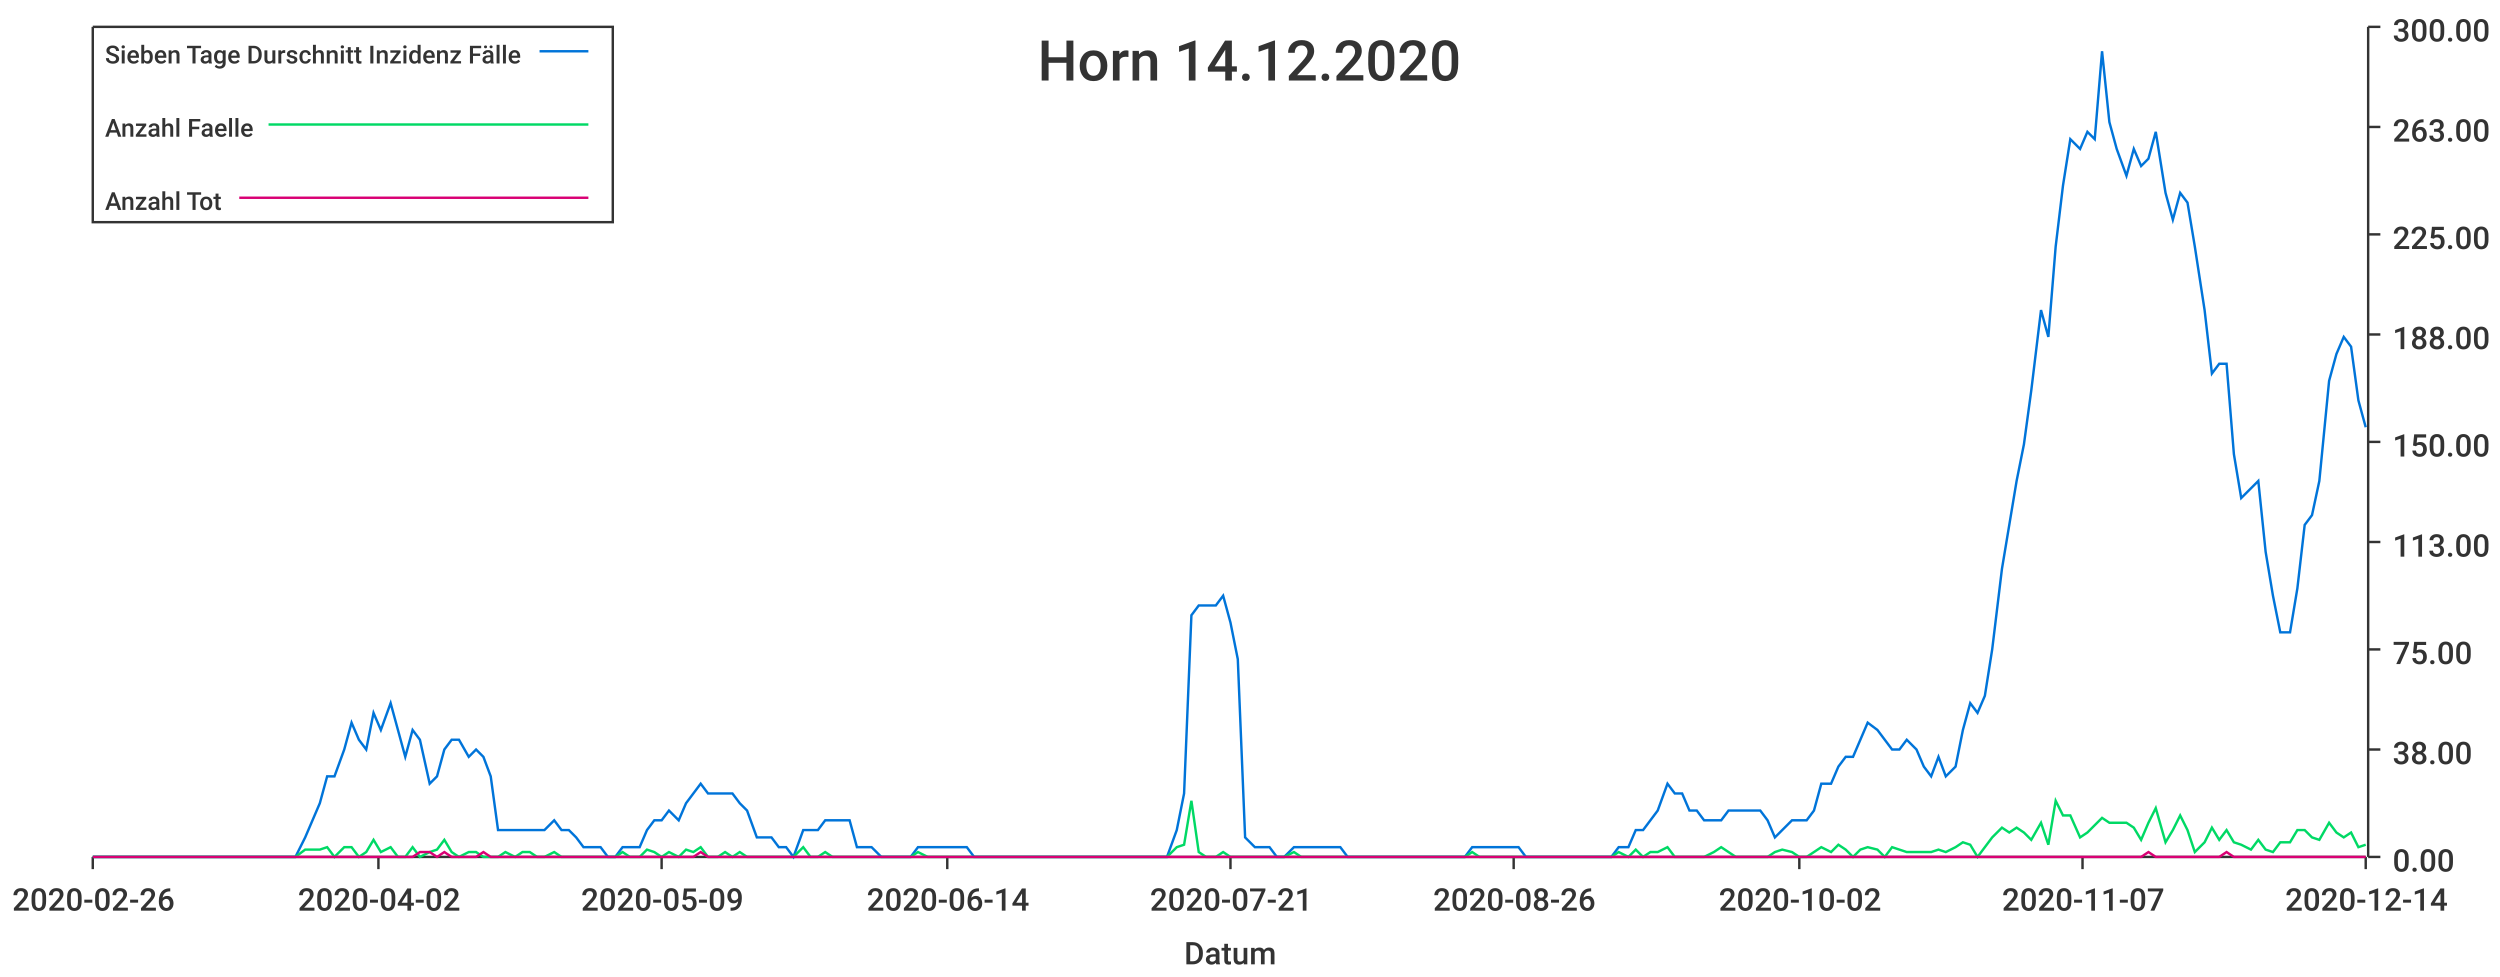
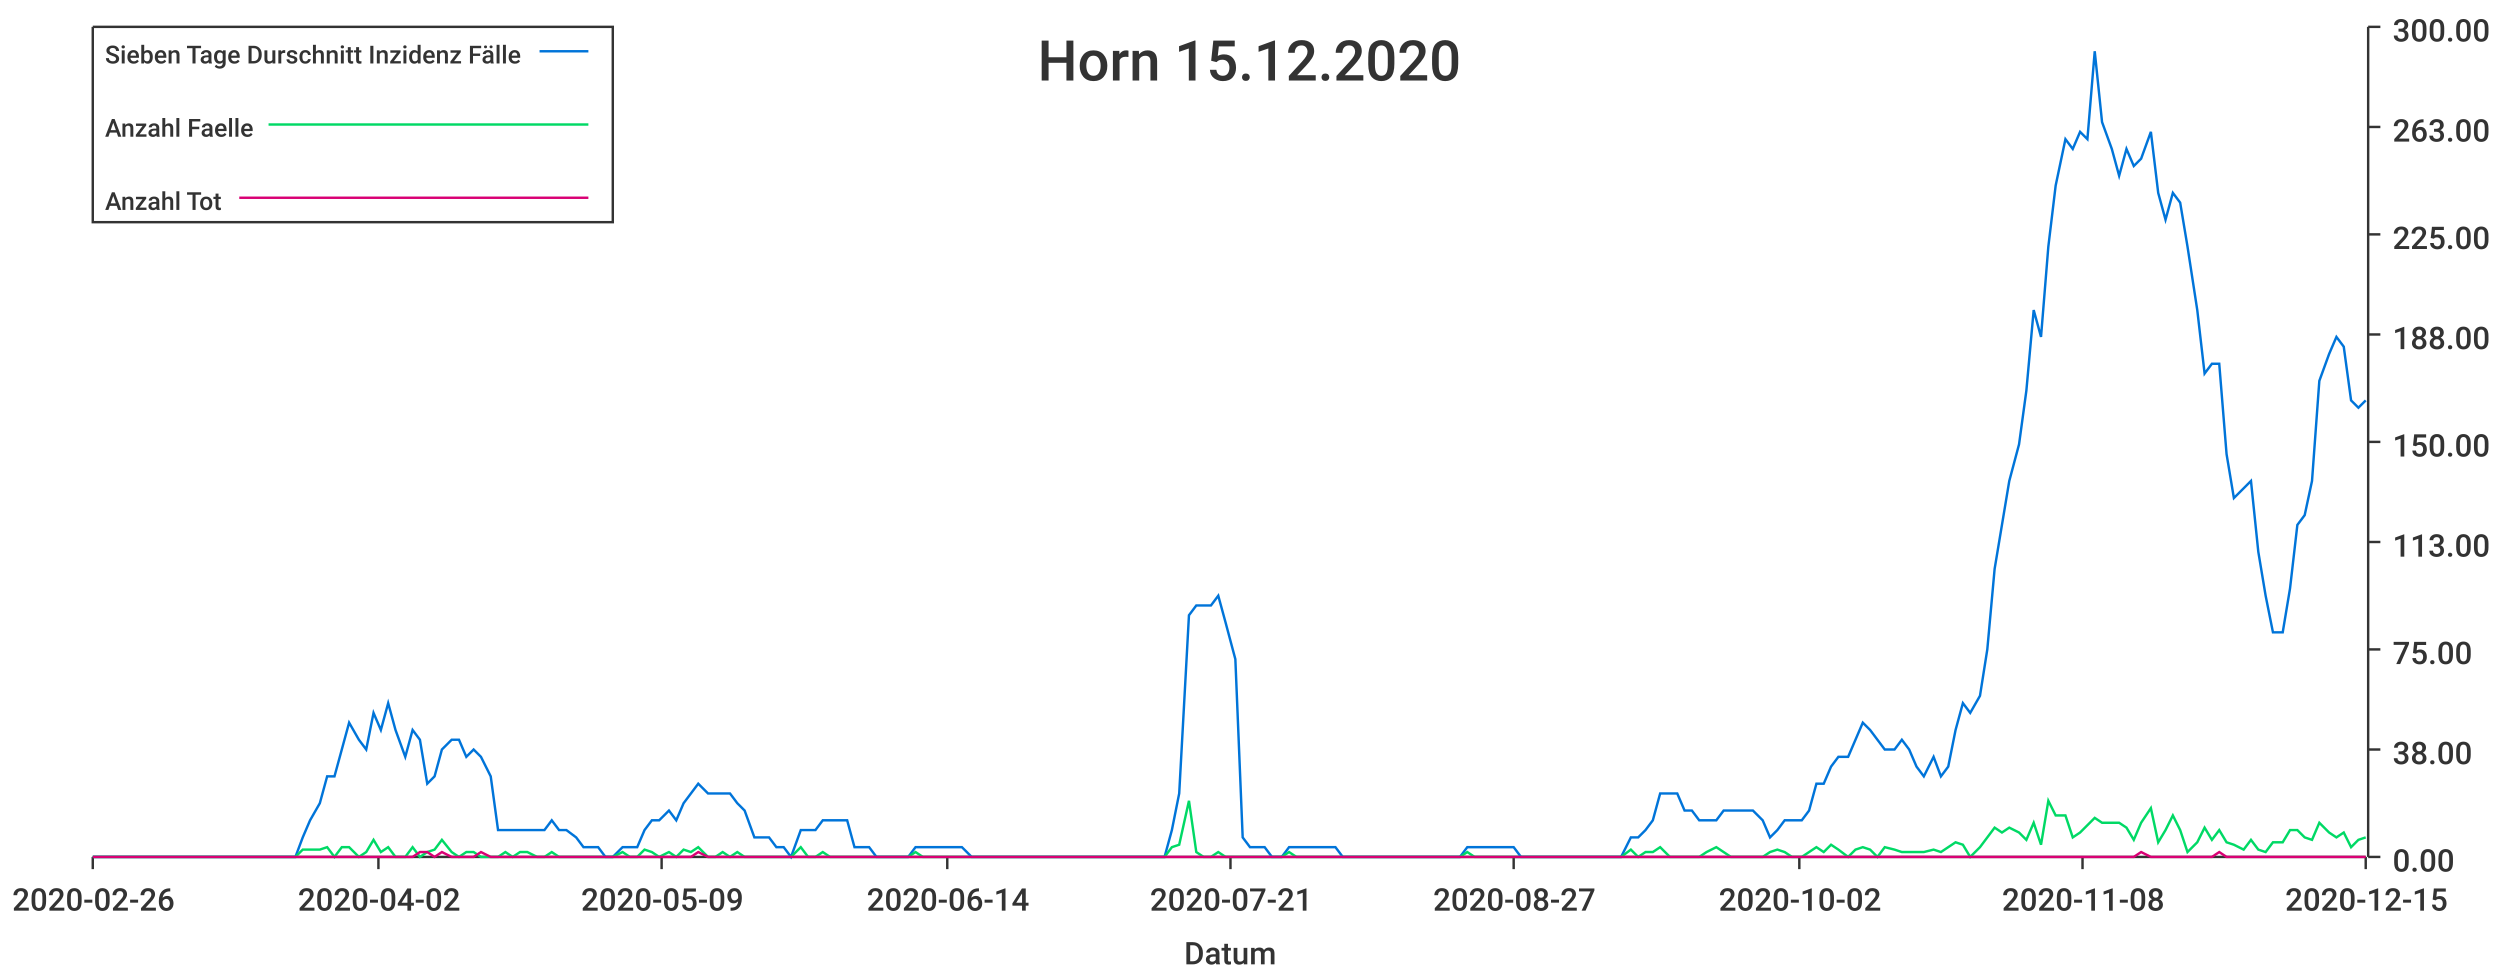
<svg xmlns="http://www.w3.org/2000/svg" width="1024" height="400">\n<path d="M 0 0 L 1024 0 L 1024 400 L 0 400 L 0 0" style="stroke-width:0;stroke:rgba(255,255,255,1.0);fill:rgba(255,255,255,1.0)" />
  <path d="M 38 11 L 969 11 L 969 351 L 38 351 L 38 11" style="stroke-width:0;stroke:rgba(255,255,255,1.0);fill:rgba(255,255,255,1.0)" />
  <path d="M 38 351 L 969 351" style="stroke-width:1;stroke:rgba(51,51,51,1.0);fill:none" />
  <path d="M 38 351 L 38 356" style="stroke-width:1;stroke:rgba(51,51,51,1.0);fill:none" />
  <text x="5" y="373" style="stroke-width:0;stroke:none;fill:rgba(51,51,51,1.0);font-size:12.8px;font-family:'Roboto Medium',sans-serif">2020-02-26</text>
  <path d="M 155 351 L 155 356" style="stroke-width:1;stroke:rgba(51,51,51,1.0);fill:none" />
  <text x="122" y="373" style="stroke-width:0;stroke:none;fill:rgba(51,51,51,1.0);font-size:12.8px;font-family:'Roboto Medium',sans-serif">2020-04-02</text>
  <path d="M 271 351 L 271 356" style="stroke-width:1;stroke:rgba(51,51,51,1.0);fill:none" />
  <text x="238" y="373" style="stroke-width:0;stroke:none;fill:rgba(51,51,51,1.0);font-size:12.8px;font-family:'Roboto Medium',sans-serif">2020-05-09</text>
  <path d="M 388 351 L 388 356" style="stroke-width:1;stroke:rgba(51,51,51,1.0);fill:none" />
  <text x="355" y="373" style="stroke-width:0;stroke:none;fill:rgba(51,51,51,1.0);font-size:12.8px;font-family:'Roboto Medium',sans-serif">2020-06-14</text>
  <path d="M 504 351 L 504 356" style="stroke-width:1;stroke:rgba(51,51,51,1.0);fill:none" />
  <text x="471" y="373" style="stroke-width:0;stroke:none;fill:rgba(51,51,51,1.0);font-size:12.8px;font-family:'Roboto Medium',sans-serif">2020-07-21</text>
  <path d="M 620 351 L 620 356" style="stroke-width:1;stroke:rgba(51,51,51,1.0);fill:none" />
-   <text x="587" y="373" style="stroke-width:0;stroke:none;fill:rgba(51,51,51,1.0);font-size:12.8px;font-family:'Roboto Medium',sans-serif">2020-08-26</text>
+   <text x="587" y="373" style="stroke-width:0;stroke:none;fill:rgba(51,51,51,1.0);font-size:12.8px;font-family:'Roboto Medium',sans-serif">2020-08-27</text>
  <path d="M 737 351 L 737 356" style="stroke-width:1;stroke:rgba(51,51,51,1.0);fill:none" />
  <text x="704" y="373" style="stroke-width:0;stroke:none;fill:rgba(51,51,51,1.0);font-size:12.8px;font-family:'Roboto Medium',sans-serif">2020-10-02</text>
  <path d="M 853 351 L 853 356" style="stroke-width:1;stroke:rgba(51,51,51,1.0);fill:none" />
-   <text x="820" y="373" style="stroke-width:0;stroke:none;fill:rgba(51,51,51,1.0);font-size:12.8px;font-family:'Roboto Medium',sans-serif">2020-11-07</text>
+   <text x="820" y="373" style="stroke-width:0;stroke:none;fill:rgba(51,51,51,1.0);font-size:12.8px;font-family:'Roboto Medium',sans-serif">2020-11-08</text>
  <path d="M 969 351 L 969 356" style="stroke-width:1;stroke:rgba(51,51,51,1.0);fill:none" />
-   <text x="936" y="373" style="stroke-width:0;stroke:none;fill:rgba(51,51,51,1.0);font-size:12.8px;font-family:'Roboto Medium',sans-serif">2020-12-14</text>
+   <text x="936" y="373" style="stroke-width:0;stroke:none;fill:rgba(51,51,51,1.0);font-size:12.8px;font-family:'Roboto Medium',sans-serif">2020-12-15</text>
  <text x="485" y="395" style="stroke-width:0;stroke:none;fill:rgba(51,51,51,1.0);font-size:12.8px;font-family:'Roboto Medium',sans-serif">Datum</text>
  <path d="M 970 351 L 970 11" style="stroke-width:1;stroke:rgba(51,51,51,1.0);fill:none" />
  <path d="M 970 351 L 975 351" style="stroke-width:1;stroke:rgba(51,51,51,1.0);fill:none" />
  <text x="980" y="357" style="stroke-width:0;stroke:none;fill:rgba(51,51,51,1.0);font-size:12.8px;font-family:'Roboto Medium',sans-serif">0.00</text>
  <path d="M 970 307 L 975 307" style="stroke-width:1;stroke:rgba(51,51,51,1.0);fill:none" />
  <text x="980" y="313" style="stroke-width:0;stroke:none;fill:rgba(51,51,51,1.0);font-size:12.8px;font-family:'Roboto Medium',sans-serif">38.00</text>
  <path d="M 970 266 L 975 266" style="stroke-width:1;stroke:rgba(51,51,51,1.0);fill:none" />
  <text x="980" y="272" style="stroke-width:0;stroke:none;fill:rgba(51,51,51,1.0);font-size:12.8px;font-family:'Roboto Medium',sans-serif">75.00</text>
  <path d="M 970 222 L 975 222" style="stroke-width:1;stroke:rgba(51,51,51,1.0);fill:none" />
  <text x="980" y="228" style="stroke-width:0;stroke:none;fill:rgba(51,51,51,1.0);font-size:12.8px;font-family:'Roboto Medium',sans-serif">113.00</text>
  <path d="M 970 181 L 975 181" style="stroke-width:1;stroke:rgba(51,51,51,1.0);fill:none" />
  <text x="980" y="187" style="stroke-width:0;stroke:none;fill:rgba(51,51,51,1.0);font-size:12.8px;font-family:'Roboto Medium',sans-serif">150.00</text>
  <path d="M 970 137 L 975 137" style="stroke-width:1;stroke:rgba(51,51,51,1.0);fill:none" />
  <text x="980" y="143" style="stroke-width:0;stroke:none;fill:rgba(51,51,51,1.0);font-size:12.8px;font-family:'Roboto Medium',sans-serif">188.00</text>
  <path d="M 970 96 L 975 96" style="stroke-width:1;stroke:rgba(51,51,51,1.0);fill:none" />
  <text x="980" y="102" style="stroke-width:0;stroke:none;fill:rgba(51,51,51,1.0);font-size:12.8px;font-family:'Roboto Medium',sans-serif">225.00</text>
  <path d="M 970 52 L 975 52" style="stroke-width:1;stroke:rgba(51,51,51,1.0);fill:none" />
  <text x="980" y="58" style="stroke-width:0;stroke:none;fill:rgba(51,51,51,1.0);font-size:12.8px;font-family:'Roboto Medium',sans-serif">263.00</text>
  <path d="M 970 11 L 975 11" style="stroke-width:1;stroke:rgba(51,51,51,1.0);fill:none" />
  <text x="980" y="17" style="stroke-width:0;stroke:none;fill:rgba(51,51,51,1.0);font-size:12.8px;font-family:'Roboto Medium',sans-serif">300.00</text>
-   <path d="M 38 351 L 42 351 L 45 351 L 48 351 L 51 351 L 54 351 L 58 351 L 61 351 L 64 351 L 67 351 L 70 351 L 74 351 L 77 351 L 80 351 L 83 351 L 86 351 L 90 351 L 93 351 L 96 351 L 99 351 L 102 351 L 105 351 L 109 351 L 112 351 L 115 351 L 118 351 L 121 351 L 125 343 L 128 336 L 131 329 L 134 318 L 137 318 L 141 307 L 144 296 L 147 303 L 150 307 L 153 292 L 156 299 L 160 288 L 163 299 L 166 310 L 169 299 L 172 303 L 176 321 L 179 318 L 182 307 L 185 303 L 188 303 L 192 310 L 195 307 L 198 310 L 201 318 L 204 340 L 207 340 L 211 340 L 214 340 L 217 340 L 220 340 L 223 340 L 227 336 L 230 340 L 233 340 L 236 343 L 239 347 L 243 347 L 246 347 L 249 351 L 252 351 L 255 347 L 258 347 L 262 347 L 265 340 L 268 336 L 271 336 L 274 332 L 278 336 L 281 329 L 284 325 L 287 321 L 290 325 L 294 325 L 297 325 L 300 325 L 303 329 L 306 332 L 310 343 L 313 343 L 316 343 L 319 347 L 322 347 L 325 351 L 329 340 L 332 340 L 335 340 L 338 336 L 341 336 L 345 336 L 348 336 L 351 347 L 354 347 L 357 347 L 361 351 L 364 351 L 367 351 L 370 351 L 373 351 L 376 347 L 380 347 L 383 347 L 386 347 L 389 347 L 392 347 L 396 347 L 399 351 L 402 351 L 405 351 L 408 351 L 412 351 L 415 351 L 418 351 L 421 351 L 424 351 L 427 351 L 431 351 L 434 351 L 437 351 L 440 351 L 443 351 L 447 351 L 450 351 L 453 351 L 456 351 L 459 351 L 463 351 L 466 351 L 469 351 L 472 351 L 475 351 L 478 351 L 482 340 L 485 325 L 488 252 L 491 248 L 494 248 L 498 248 L 501 244 L 504 255 L 507 270 L 510 343 L 514 347 L 517 347 L 520 347 L 523 351 L 526 351 L 530 347 L 533 347 L 536 347 L 539 347 L 542 347 L 545 347 L 549 347 L 552 351 L 555 351 L 558 351 L 561 351 L 565 351 L 568 351 L 571 351 L 574 351 L 577 351 L 581 351 L 584 351 L 587 351 L 590 351 L 593 351 L 596 351 L 600 351 L 603 347 L 606 347 L 609 347 L 612 347 L 616 347 L 619 347 L 622 347 L 625 351 L 628 351 L 632 351 L 635 351 L 638 351 L 641 351 L 644 351 L 647 351 L 651 351 L 654 351 L 657 351 L 660 351 L 663 347 L 667 347 L 670 340 L 673 340 L 676 336 L 679 332 L 683 321 L 686 325 L 689 325 L 692 332 L 695 332 L 698 336 L 702 336 L 705 336 L 708 332 L 711 332 L 714 332 L 718 332 L 721 332 L 724 336 L 727 343 L 730 340 L 734 336 L 737 336 L 740 336 L 743 332 L 746 321 L 750 321 L 753 314 L 756 310 L 759 310 L 762 303 L 765 296 L 769 299 L 772 303 L 775 307 L 778 307 L 781 303 L 785 307 L 788 314 L 791 318 L 794 310 L 797 318 L 801 314 L 804 299 L 807 288 L 810 292 L 813 285 L 816 266 L 820 233 L 823 215 L 826 197 L 829 182 L 832 160 L 836 127 L 839 138 L 842 101 L 845 76 L 848 57 L 852 61 L 855 54 L 858 57 L 861 21 L 864 50 L 867 61 L 871 72 L 874 61 L 877 68 L 880 65 L 883 54 L 887 79 L 890 90 L 893 79 L 896 83 L 899 101 L 903 127 L 906 153 L 909 149 L 912 149 L 915 186 L 918 204 L 922 200 L 925 197 L 928 226 L 931 244 L 934 259 L 938 259 L 941 241 L 944 215 L 947 211 L 950 197 L 954 156 L 957 145 L 960 138 L 963 142 L 966 164 L 969 175" style="stroke-width:1;stroke:rgba(0,116,217,1.0);fill:none" />
-   <path d="M 38 351 L 42 351 L 45 351 L 48 351 L 51 351 L 54 351 L 58 351 L 61 351 L 64 351 L 67 351 L 70 351 L 74 351 L 77 351 L 80 351 L 83 351 L 86 351 L 90 351 L 93 351 L 96 351 L 99 351 L 102 351 L 105 351 L 109 351 L 112 351 L 115 351 L 118 351 L 121 351 L 125 348 L 128 348 L 131 348 L 134 347 L 137 351 L 141 347 L 144 347 L 147 351 L 150 349 L 153 344 L 156 349 L 160 347 L 163 351 L 166 351 L 169 347 L 172 351 L 176 349 L 179 348 L 182 344 L 185 349 L 188 351 L 192 349 L 195 349 L 198 351 L 201 351 L 204 351 L 207 349 L 211 351 L 214 349 L 217 349 L 220 351 L 223 351 L 227 349 L 230 351 L 233 351 L 236 351 L 239 351 L 243 351 L 246 351 L 249 351 L 252 351 L 255 349 L 258 351 L 262 351 L 265 348 L 268 349 L 271 351 L 274 349 L 278 351 L 281 348 L 284 349 L 287 347 L 290 351 L 294 351 L 297 349 L 300 351 L 303 349 L 306 351 L 310 351 L 313 351 L 316 351 L 319 351 L 322 351 L 325 351 L 329 347 L 332 351 L 335 351 L 338 349 L 341 351 L 345 351 L 348 351 L 351 351 L 354 351 L 357 351 L 361 351 L 364 351 L 367 351 L 370 351 L 373 351 L 376 349 L 380 351 L 383 351 L 386 351 L 389 351 L 392 351 L 396 351 L 399 351 L 402 351 L 405 351 L 408 351 L 412 351 L 415 351 L 418 351 L 421 351 L 424 351 L 427 351 L 431 351 L 434 351 L 437 351 L 440 351 L 443 351 L 447 351 L 450 351 L 453 351 L 456 351 L 459 351 L 463 351 L 466 351 L 469 351 L 472 351 L 475 351 L 478 351 L 482 347 L 485 346 L 488 328 L 491 349 L 494 351 L 498 351 L 501 349 L 504 351 L 507 351 L 510 351 L 514 351 L 517 351 L 520 351 L 523 351 L 526 351 L 530 349 L 533 351 L 536 351 L 539 351 L 542 351 L 545 351 L 549 351 L 552 351 L 555 351 L 558 351 L 561 351 L 565 351 L 568 351 L 571 351 L 574 351 L 577 351 L 581 351 L 584 351 L 587 351 L 590 351 L 593 351 L 596 351 L 600 351 L 603 349 L 606 351 L 609 351 L 612 351 L 616 351 L 619 351 L 622 351 L 625 351 L 628 351 L 632 351 L 635 351 L 638 351 L 641 351 L 644 351 L 647 351 L 651 351 L 654 351 L 657 351 L 660 351 L 663 349 L 667 351 L 670 348 L 673 351 L 676 349 L 679 349 L 683 347 L 686 351 L 689 351 L 692 351 L 695 351 L 698 351 L 702 349 L 705 347 L 708 349 L 711 351 L 714 351 L 718 351 L 721 351 L 724 351 L 727 349 L 730 348 L 734 349 L 737 351 L 740 351 L 743 349 L 746 347 L 750 349 L 753 346 L 756 348 L 759 351 L 762 348 L 765 347 L 769 348 L 772 351 L 775 347 L 778 348 L 781 349 L 785 349 L 788 349 L 791 349 L 794 348 L 797 349 L 801 347 L 804 345 L 807 346 L 810 351 L 813 347 L 816 343 L 820 339 L 823 341 L 826 339 L 829 341 L 832 344 L 836 337 L 839 346 L 842 328 L 845 334 L 848 334 L 852 343 L 855 341 L 858 338 L 861 335 L 864 337 L 867 337 L 871 337 L 874 339 L 877 344 L 880 337 L 883 331 L 887 345 L 890 340 L 893 334 L 896 340 L 899 349 L 903 345 L 906 339 L 909 344 L 912 340 L 915 345 L 918 346 L 922 348 L 925 344 L 928 348 L 931 349 L 934 345 L 938 345 L 941 340 L 944 340 L 947 343 L 950 344 L 954 337 L 957 341 L 960 343 L 963 341 L 966 347 L 969 346" style="stroke-width:1;stroke:rgba(0,217,101,1.0);fill:none" />
-   <path d="M 38 351 L 42 351 L 45 351 L 48 351 L 51 351 L 54 351 L 58 351 L 61 351 L 64 351 L 67 351 L 70 351 L 74 351 L 77 351 L 80 351 L 83 351 L 86 351 L 90 351 L 93 351 L 96 351 L 99 351 L 102 351 L 105 351 L 109 351 L 112 351 L 115 351 L 118 351 L 121 351 L 125 351 L 128 351 L 131 351 L 134 351 L 137 351 L 141 351 L 144 351 L 147 351 L 150 351 L 153 351 L 156 351 L 160 351 L 163 351 L 166 351 L 169 351 L 172 349 L 176 349 L 179 351 L 182 349 L 185 351 L 188 351 L 192 351 L 195 351 L 198 349 L 201 351 L 204 351 L 207 351 L 211 351 L 214 351 L 217 351 L 220 351 L 223 351 L 227 351 L 230 351 L 233 351 L 236 351 L 239 351 L 243 351 L 246 351 L 249 351 L 252 351 L 255 351 L 258 351 L 262 351 L 265 351 L 268 351 L 271 351 L 274 351 L 278 351 L 281 351 L 284 351 L 287 349 L 290 351 L 294 351 L 297 351 L 300 351 L 303 351 L 306 351 L 310 351 L 313 351 L 316 351 L 319 351 L 322 351 L 325 351 L 329 351 L 332 351 L 335 351 L 338 351 L 341 351 L 345 351 L 348 351 L 351 351 L 354 351 L 357 351 L 361 351 L 364 351 L 367 351 L 370 351 L 373 351 L 376 351 L 380 351 L 383 351 L 386 351 L 389 351 L 392 351 L 396 351 L 399 351 L 402 351 L 405 351 L 408 351 L 412 351 L 415 351 L 418 351 L 421 351 L 424 351 L 427 351 L 431 351 L 434 351 L 437 351 L 440 351 L 443 351 L 447 351 L 450 351 L 453 351 L 456 351 L 459 351 L 463 351 L 466 351 L 469 351 L 472 351 L 475 351 L 478 351 L 482 351 L 485 351 L 488 351 L 491 351 L 494 351 L 498 351 L 501 351 L 504 351 L 507 351 L 510 351 L 514 351 L 517 351 L 520 351 L 523 351 L 526 351 L 530 351 L 533 351 L 536 351 L 539 351 L 542 351 L 545 351 L 549 351 L 552 351 L 555 351 L 558 351 L 561 351 L 565 351 L 568 351 L 571 351 L 574 351 L 577 351 L 581 351 L 584 351 L 587 351 L 590 351 L 593 351 L 596 351 L 600 351 L 603 351 L 606 351 L 609 351 L 612 351 L 616 351 L 619 351 L 622 351 L 625 351 L 628 351 L 632 351 L 635 351 L 638 351 L 641 351 L 644 351 L 647 351 L 651 351 L 654 351 L 657 351 L 660 351 L 663 351 L 667 351 L 670 351 L 673 351 L 676 351 L 679 351 L 683 351 L 686 351 L 689 351 L 692 351 L 695 351 L 698 351 L 702 351 L 705 351 L 708 351 L 711 351 L 714 351 L 718 351 L 721 351 L 724 351 L 727 351 L 730 351 L 734 351 L 737 351 L 740 351 L 743 351 L 746 351 L 750 351 L 753 351 L 756 351 L 759 351 L 762 351 L 765 351 L 769 351 L 772 351 L 775 351 L 778 351 L 781 351 L 785 351 L 788 351 L 791 351 L 794 351 L 797 351 L 801 351 L 804 351 L 807 351 L 810 351 L 813 351 L 816 351 L 820 351 L 823 351 L 826 351 L 829 351 L 832 351 L 836 351 L 839 351 L 842 351 L 845 351 L 848 351 L 852 351 L 855 351 L 858 351 L 861 351 L 864 351 L 867 351 L 871 351 L 874 351 L 877 351 L 880 349 L 883 351 L 887 351 L 890 351 L 893 351 L 896 351 L 899 351 L 903 351 L 906 351 L 909 351 L 912 349 L 915 351 L 918 351 L 922 351 L 925 351 L 928 351 L 931 351 L 934 351 L 938 351 L 941 351 L 944 351 L 947 351 L 950 351 L 954 351 L 957 351 L 960 351 L 963 351 L 966 351 L 969 351" style="stroke-width:1;stroke:rgba(217,0,116,1.0);fill:none" />
-   <text x="425" y="33" style="stroke-width:0;stroke:none;fill:rgba(51,51,51,1.0);font-size:23.0px;font-family:'Roboto Medium',sans-serif">Horn 14.12.2020</text>
+   <path d="M 38 351 L 42 351 L 45 351 L 48 351 L 51 351 L 54 351 L 58 351 L 61 351 L 64 351 L 67 351 L 70 351 L 73 351 L 77 351 L 80 351 L 83 351 L 86 351 L 89 351 L 93 351 L 96 351 L 99 351 L 102 351 L 105 351 L 108 351 L 112 351 L 115 351 L 118 351 L 121 351 L 124 343 L 127 336 L 131 329 L 134 318 L 137 318 L 140 307 L 143 296 L 147 303 L 150 307 L 153 292 L 156 299 L 159 288 L 162 299 L 166 310 L 169 299 L 172 303 L 175 321 L 178 318 L 181 307 L 185 303 L 188 303 L 191 310 L 194 307 L 197 310 L 201 318 L 204 340 L 207 340 L 210 340 L 213 340 L 216 340 L 220 340 L 223 340 L 226 336 L 229 340 L 232 340 L 236 343 L 239 347 L 242 347 L 245 347 L 248 351 L 251 351 L 255 347 L 258 347 L 261 347 L 264 340 L 267 336 L 270 336 L 274 332 L 277 336 L 280 329 L 283 325 L 286 321 L 290 325 L 293 325 L 296 325 L 299 325 L 302 329 L 305 332 L 309 343 L 312 343 L 315 343 L 318 347 L 321 347 L 324 351 L 328 340 L 331 340 L 334 340 L 337 336 L 340 336 L 344 336 L 347 336 L 350 347 L 353 347 L 356 347 L 359 351 L 363 351 L 366 351 L 369 351 L 372 351 L 375 347 L 378 347 L 382 347 L 385 347 L 388 347 L 391 347 L 394 347 L 398 351 L 401 351 L 404 351 L 407 351 L 410 351 L 413 351 L 417 351 L 420 351 L 423 351 L 426 351 L 429 351 L 433 351 L 436 351 L 439 351 L 442 351 L 445 351 L 448 351 L 452 351 L 455 351 L 458 351 L 461 351 L 464 351 L 467 351 L 471 351 L 474 351 L 477 351 L 480 340 L 483 325 L 487 252 L 490 248 L 493 248 L 496 248 L 499 244 L 502 255 L 506 270 L 509 343 L 512 347 L 515 347 L 518 347 L 521 351 L 525 351 L 528 347 L 531 347 L 534 347 L 537 347 L 541 347 L 544 347 L 547 347 L 550 351 L 553 351 L 556 351 L 560 351 L 563 351 L 566 351 L 569 351 L 572 351 L 575 351 L 579 351 L 582 351 L 585 351 L 588 351 L 591 351 L 595 351 L 598 351 L 601 347 L 604 347 L 607 347 L 610 347 L 614 347 L 617 347 L 620 347 L 623 351 L 626 351 L 630 351 L 633 351 L 636 351 L 639 351 L 642 351 L 645 351 L 649 351 L 652 351 L 655 351 L 658 351 L 661 351 L 664 351 L 668 343 L 671 343 L 674 340 L 677 336 L 680 325 L 684 325 L 687 325 L 690 332 L 693 332 L 696 336 L 699 336 L 703 336 L 706 332 L 709 332 L 712 332 L 715 332 L 718 332 L 722 336 L 725 343 L 728 340 L 731 336 L 734 336 L 738 336 L 741 332 L 744 321 L 747 321 L 750 314 L 753 310 L 757 310 L 760 303 L 763 296 L 766 299 L 769 303 L 772 307 L 776 307 L 779 303 L 782 307 L 785 314 L 788 318 L 792 310 L 795 318 L 798 314 L 801 299 L 804 288 L 807 292 L 811 285 L 814 266 L 817 233 L 820 215 L 823 197 L 827 182 L 830 160 L 833 127 L 836 138 L 839 101 L 842 76 L 846 57 L 849 61 L 852 54 L 855 57 L 858 21 L 861 50 L 865 61 L 868 72 L 871 61 L 874 68 L 877 65 L 881 54 L 884 79 L 887 90 L 890 79 L 893 83 L 896 101 L 900 127 L 903 153 L 906 149 L 909 149 L 912 186 L 915 204 L 919 200 L 922 197 L 925 226 L 928 244 L 931 259 L 935 259 L 938 241 L 941 215 L 944 211 L 947 197 L 950 156 L 954 145 L 957 138 L 960 142 L 963 164 L 966 167 L 969 164" style="stroke-width:1;stroke:rgba(0,116,217,1.0);fill:none" />
+   <path d="M 38 351 L 42 351 L 45 351 L 48 351 L 51 351 L 54 351 L 58 351 L 61 351 L 64 351 L 67 351 L 70 351 L 73 351 L 77 351 L 80 351 L 83 351 L 86 351 L 89 351 L 93 351 L 96 351 L 99 351 L 102 351 L 105 351 L 108 351 L 112 351 L 115 351 L 118 351 L 121 351 L 124 348 L 127 348 L 131 348 L 134 347 L 137 351 L 140 347 L 143 347 L 147 351 L 150 349 L 153 344 L 156 349 L 159 347 L 162 351 L 166 351 L 169 347 L 172 351 L 175 349 L 178 348 L 181 344 L 185 349 L 188 351 L 191 349 L 194 349 L 197 351 L 201 351 L 204 351 L 207 349 L 210 351 L 213 349 L 216 349 L 220 351 L 223 351 L 226 349 L 229 351 L 232 351 L 236 351 L 239 351 L 242 351 L 245 351 L 248 351 L 251 351 L 255 349 L 258 351 L 261 351 L 264 348 L 267 349 L 270 351 L 274 349 L 277 351 L 280 348 L 283 349 L 286 347 L 290 351 L 293 351 L 296 349 L 299 351 L 302 349 L 305 351 L 309 351 L 312 351 L 315 351 L 318 351 L 321 351 L 324 351 L 328 347 L 331 351 L 334 351 L 337 349 L 340 351 L 344 351 L 347 351 L 350 351 L 353 351 L 356 351 L 359 351 L 363 351 L 366 351 L 369 351 L 372 351 L 375 349 L 378 351 L 382 351 L 385 351 L 388 351 L 391 351 L 394 351 L 398 351 L 401 351 L 404 351 L 407 351 L 410 351 L 413 351 L 417 351 L 420 351 L 423 351 L 426 351 L 429 351 L 433 351 L 436 351 L 439 351 L 442 351 L 445 351 L 448 351 L 452 351 L 455 351 L 458 351 L 461 351 L 464 351 L 467 351 L 471 351 L 474 351 L 477 351 L 480 347 L 483 346 L 487 328 L 490 349 L 493 351 L 496 351 L 499 349 L 502 351 L 506 351 L 509 351 L 512 351 L 515 351 L 518 351 L 521 351 L 525 351 L 528 349 L 531 351 L 534 351 L 537 351 L 541 351 L 544 351 L 547 351 L 550 351 L 553 351 L 556 351 L 560 351 L 563 351 L 566 351 L 569 351 L 572 351 L 575 351 L 579 351 L 582 351 L 585 351 L 588 351 L 591 351 L 595 351 L 598 351 L 601 349 L 604 351 L 607 351 L 610 351 L 614 351 L 617 351 L 620 351 L 623 351 L 626 351 L 630 351 L 633 351 L 636 351 L 639 351 L 642 351 L 645 351 L 649 351 L 652 351 L 655 351 L 658 351 L 661 351 L 664 351 L 668 348 L 671 351 L 674 349 L 677 349 L 680 347 L 684 351 L 687 351 L 690 351 L 693 351 L 696 351 L 699 349 L 703 347 L 706 349 L 709 351 L 712 351 L 715 351 L 718 351 L 722 351 L 725 349 L 728 348 L 731 349 L 734 351 L 738 351 L 741 349 L 744 347 L 747 349 L 750 346 L 753 348 L 757 351 L 760 348 L 763 347 L 766 348 L 769 351 L 772 347 L 776 348 L 779 349 L 782 349 L 785 349 L 788 349 L 792 348 L 795 349 L 798 347 L 801 345 L 804 346 L 807 351 L 811 347 L 814 343 L 817 339 L 820 341 L 823 339 L 827 341 L 830 344 L 833 337 L 836 346 L 839 328 L 842 334 L 846 334 L 849 343 L 852 341 L 855 338 L 858 335 L 861 337 L 865 337 L 868 337 L 871 339 L 874 344 L 877 337 L 881 331 L 884 345 L 887 340 L 890 334 L 893 340 L 896 349 L 900 345 L 903 339 L 906 344 L 909 340 L 912 345 L 915 346 L 919 348 L 922 344 L 925 348 L 928 349 L 931 345 L 935 345 L 938 340 L 941 340 L 944 343 L 947 344 L 950 337 L 954 341 L 957 343 L 960 341 L 963 347 L 966 344 L 969 343" style="stroke-width:1;stroke:rgba(0,217,101,1.0);fill:none" />
+   <path d="M 38 351 L 42 351 L 45 351 L 48 351 L 51 351 L 54 351 L 58 351 L 61 351 L 64 351 L 67 351 L 70 351 L 73 351 L 77 351 L 80 351 L 83 351 L 86 351 L 89 351 L 93 351 L 96 351 L 99 351 L 102 351 L 105 351 L 108 351 L 112 351 L 115 351 L 118 351 L 121 351 L 124 351 L 127 351 L 131 351 L 134 351 L 137 351 L 140 351 L 143 351 L 147 351 L 150 351 L 153 351 L 156 351 L 159 351 L 162 351 L 166 351 L 169 351 L 172 349 L 175 349 L 178 351 L 181 349 L 185 351 L 188 351 L 191 351 L 194 351 L 197 349 L 201 351 L 204 351 L 207 351 L 210 351 L 213 351 L 216 351 L 220 351 L 223 351 L 226 351 L 229 351 L 232 351 L 236 351 L 239 351 L 242 351 L 245 351 L 248 351 L 251 351 L 255 351 L 258 351 L 261 351 L 264 351 L 267 351 L 270 351 L 274 351 L 277 351 L 280 351 L 283 351 L 286 349 L 290 351 L 293 351 L 296 351 L 299 351 L 302 351 L 305 351 L 309 351 L 312 351 L 315 351 L 318 351 L 321 351 L 324 351 L 328 351 L 331 351 L 334 351 L 337 351 L 340 351 L 344 351 L 347 351 L 350 351 L 353 351 L 356 351 L 359 351 L 363 351 L 366 351 L 369 351 L 372 351 L 375 351 L 378 351 L 382 351 L 385 351 L 388 351 L 391 351 L 394 351 L 398 351 L 401 351 L 404 351 L 407 351 L 410 351 L 413 351 L 417 351 L 420 351 L 423 351 L 426 351 L 429 351 L 433 351 L 436 351 L 439 351 L 442 351 L 445 351 L 448 351 L 452 351 L 455 351 L 458 351 L 461 351 L 464 351 L 467 351 L 471 351 L 474 351 L 477 351 L 480 351 L 483 351 L 487 351 L 490 351 L 493 351 L 496 351 L 499 351 L 502 351 L 506 351 L 509 351 L 512 351 L 515 351 L 518 351 L 521 351 L 525 351 L 528 351 L 531 351 L 534 351 L 537 351 L 541 351 L 544 351 L 547 351 L 550 351 L 553 351 L 556 351 L 560 351 L 563 351 L 566 351 L 569 351 L 572 351 L 575 351 L 579 351 L 582 351 L 585 351 L 588 351 L 591 351 L 595 351 L 598 351 L 601 351 L 604 351 L 607 351 L 610 351 L 614 351 L 617 351 L 620 351 L 623 351 L 626 351 L 630 351 L 633 351 L 636 351 L 639 351 L 642 351 L 645 351 L 649 351 L 652 351 L 655 351 L 658 351 L 661 351 L 664 351 L 668 351 L 671 351 L 674 351 L 677 351 L 680 351 L 684 351 L 687 351 L 690 351 L 693 351 L 696 351 L 699 351 L 703 351 L 706 351 L 709 351 L 712 351 L 715 351 L 718 351 L 722 351 L 725 351 L 728 351 L 731 351 L 734 351 L 738 351 L 741 351 L 744 351 L 747 351 L 750 351 L 753 351 L 757 351 L 760 351 L 763 351 L 766 351 L 769 351 L 772 351 L 776 351 L 779 351 L 782 351 L 785 351 L 788 351 L 792 351 L 795 351 L 798 351 L 801 351 L 804 351 L 807 351 L 811 351 L 814 351 L 817 351 L 820 351 L 823 351 L 827 351 L 830 351 L 833 351 L 836 351 L 839 351 L 842 351 L 846 351 L 849 351 L 852 351 L 855 351 L 858 351 L 861 351 L 865 351 L 868 351 L 871 351 L 874 351 L 877 349 L 881 351 L 884 351 L 887 351 L 890 351 L 893 351 L 896 351 L 900 351 L 903 351 L 906 351 L 909 349 L 912 351 L 915 351 L 919 351 L 922 351 L 925 351 L 928 351 L 931 351 L 935 351 L 938 351 L 941 351 L 944 351 L 947 351 L 950 351 L 954 351 L 957 351 L 960 351 L 963 351 L 966 351 L 969 351" style="stroke-width:1;stroke:rgba(217,0,116,1.0);fill:none" />
+   <text x="425" y="33" style="stroke-width:0;stroke:none;fill:rgba(51,51,51,1.0);font-size:23.0px;font-family:'Roboto Medium',sans-serif">Horn 15.12.2020</text>
  <path d="M 38 11 L 251 11 L 251 91 L 38 91 L 38 11" style="stroke-width:1;stroke:rgba(51,51,51,1.0);fill:rgba(255,255,255,1.0)" />
  <text x="43" y="26" style="stroke-width:0;stroke:none;fill:rgba(51,51,51,1.0);font-size:10.2px;font-family:'Roboto Medium',sans-serif">Sieben Tage Durschnitt Inzidenz Fälle</text>
  <path d="M 221 21 L 241 21" style="stroke-width:1;stroke:rgba(0,116,217,1.0);fill:none" />
  <text x="43" y="56" style="stroke-width:0;stroke:none;fill:rgba(51,51,51,1.0);font-size:10.2px;font-family:'Roboto Medium',sans-serif">Anzahl Faelle</text>
  <path d="M 110 51 L 241 51" style="stroke-width:1;stroke:rgba(0,217,101,1.0);fill:none" />
  <text x="43" y="86" style="stroke-width:0;stroke:none;fill:rgba(51,51,51,1.0);font-size:10.2px;font-family:'Roboto Medium',sans-serif">Anzahl Tot</text>
  <path d="M 98 81 L 241 81" style="stroke-width:1;stroke:rgba(217,0,116,1.0);fill:none" />
</svg>
